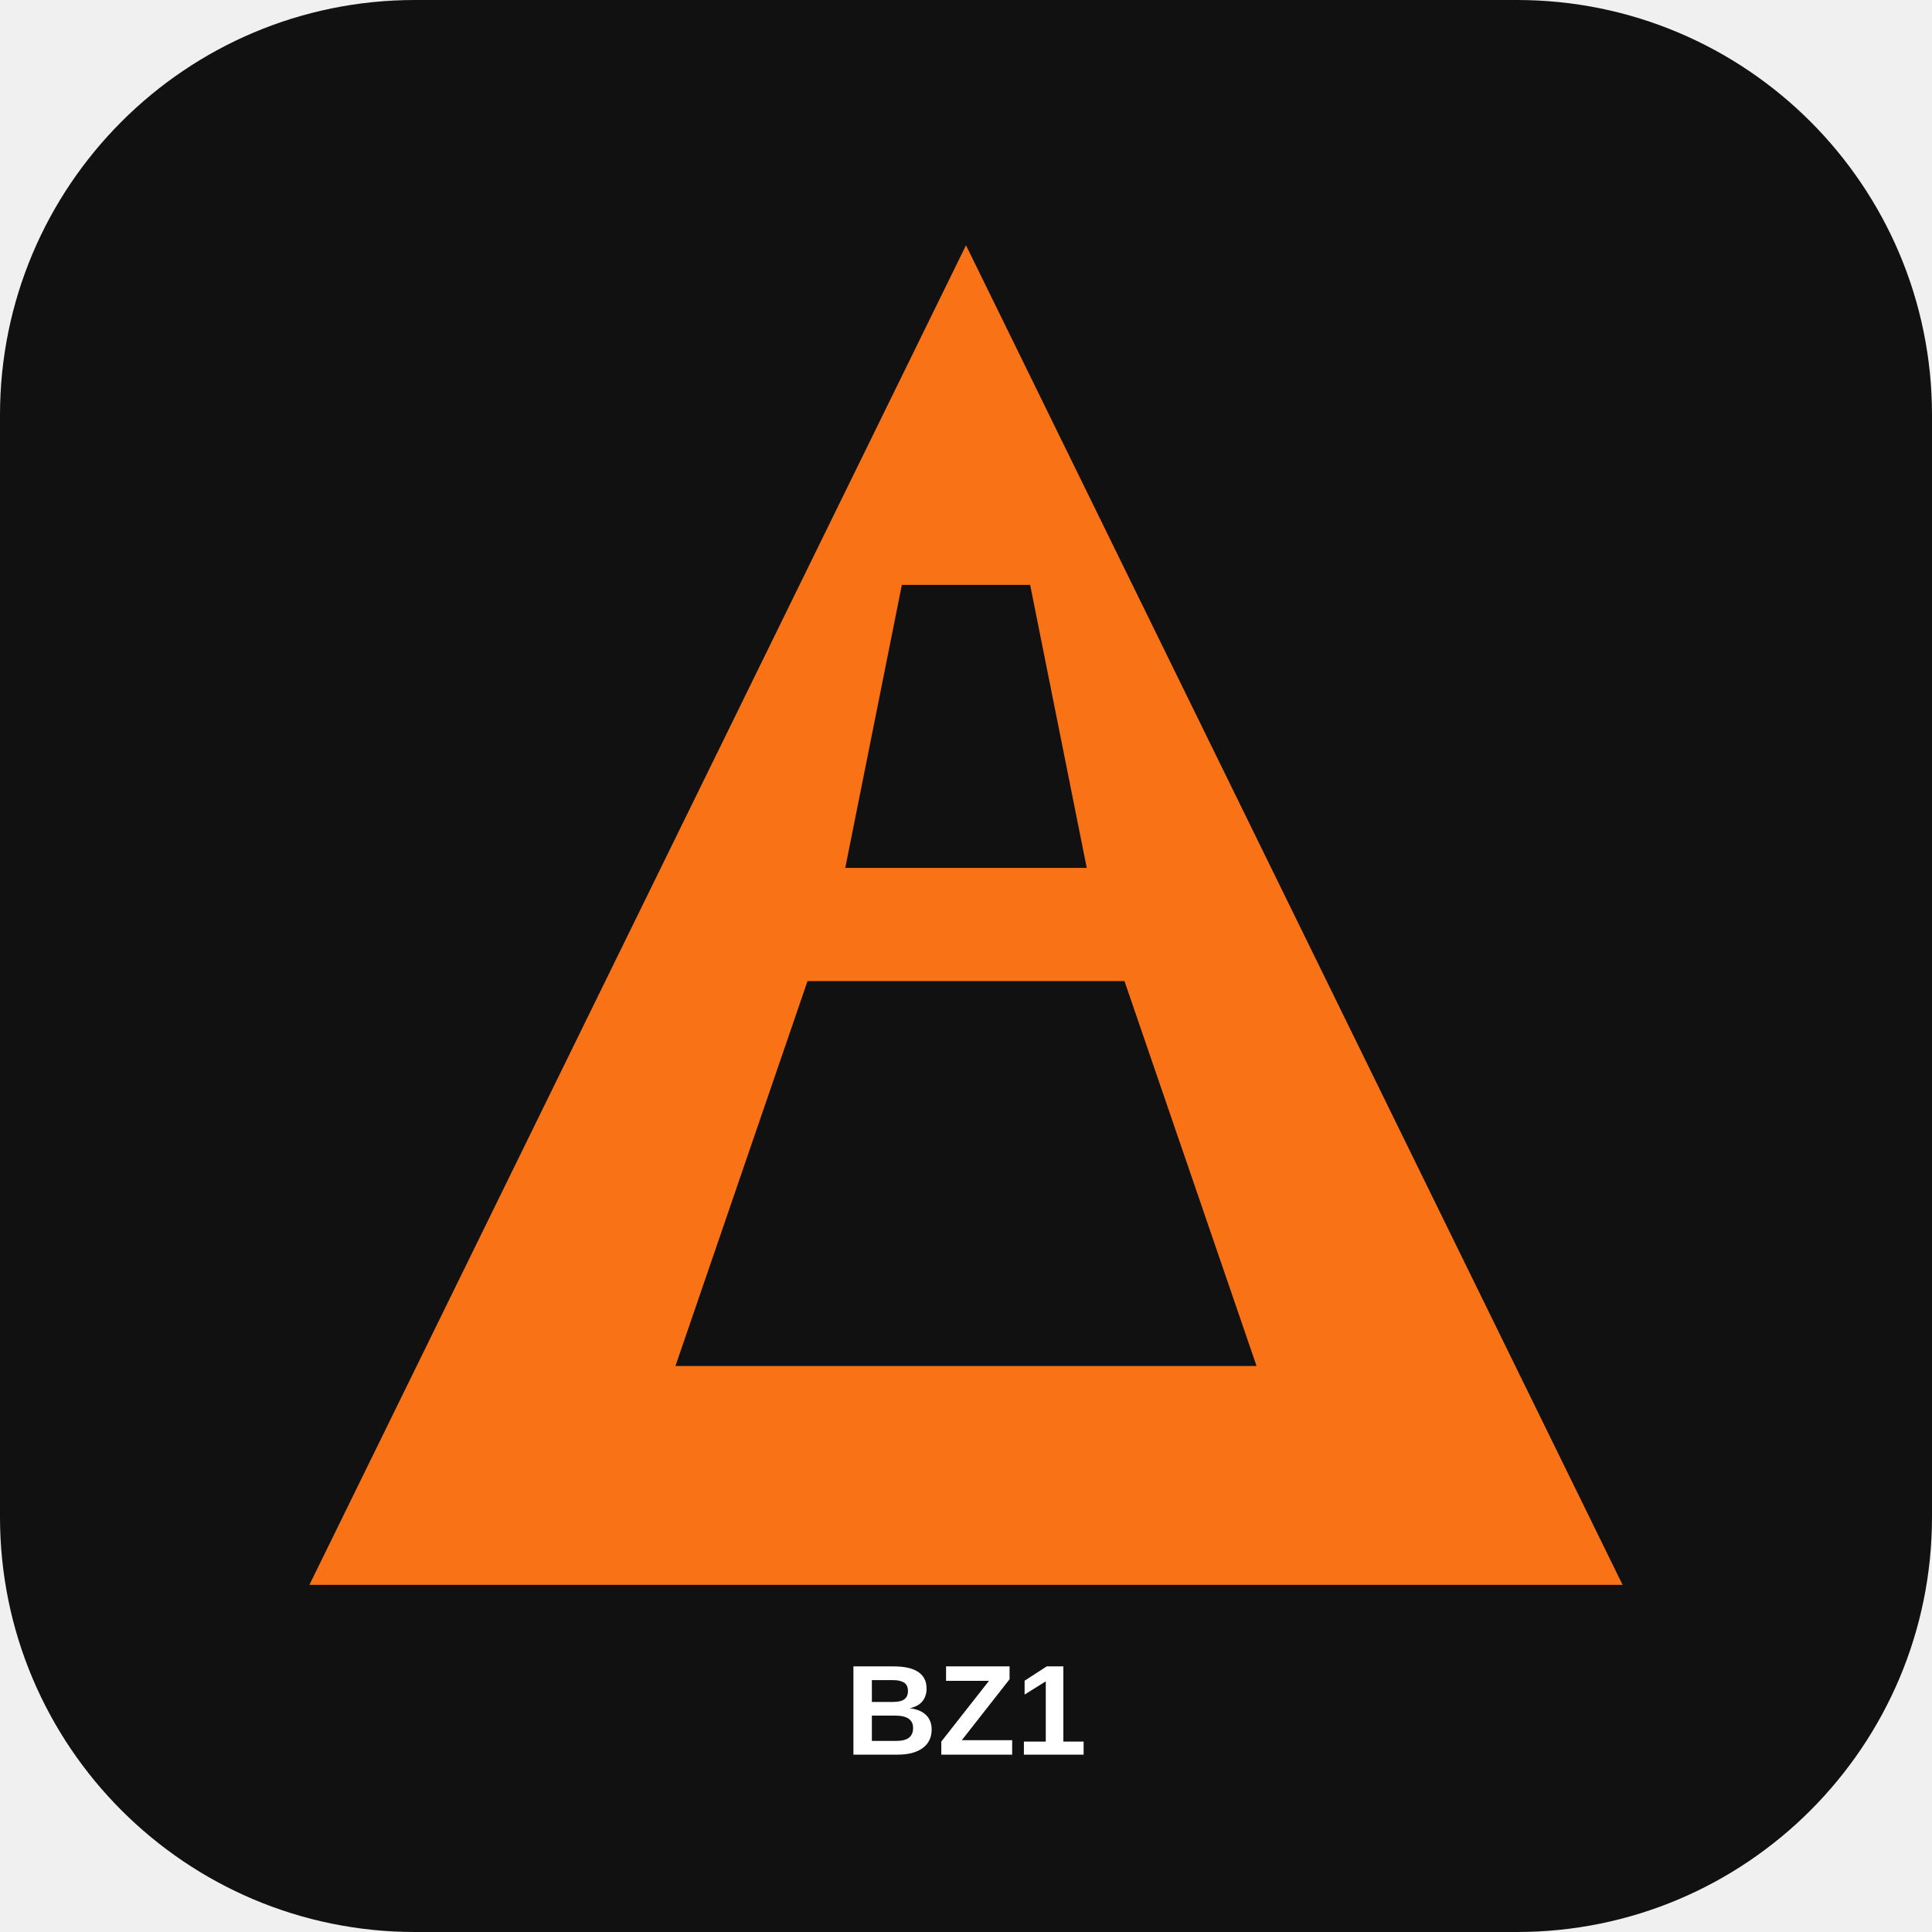
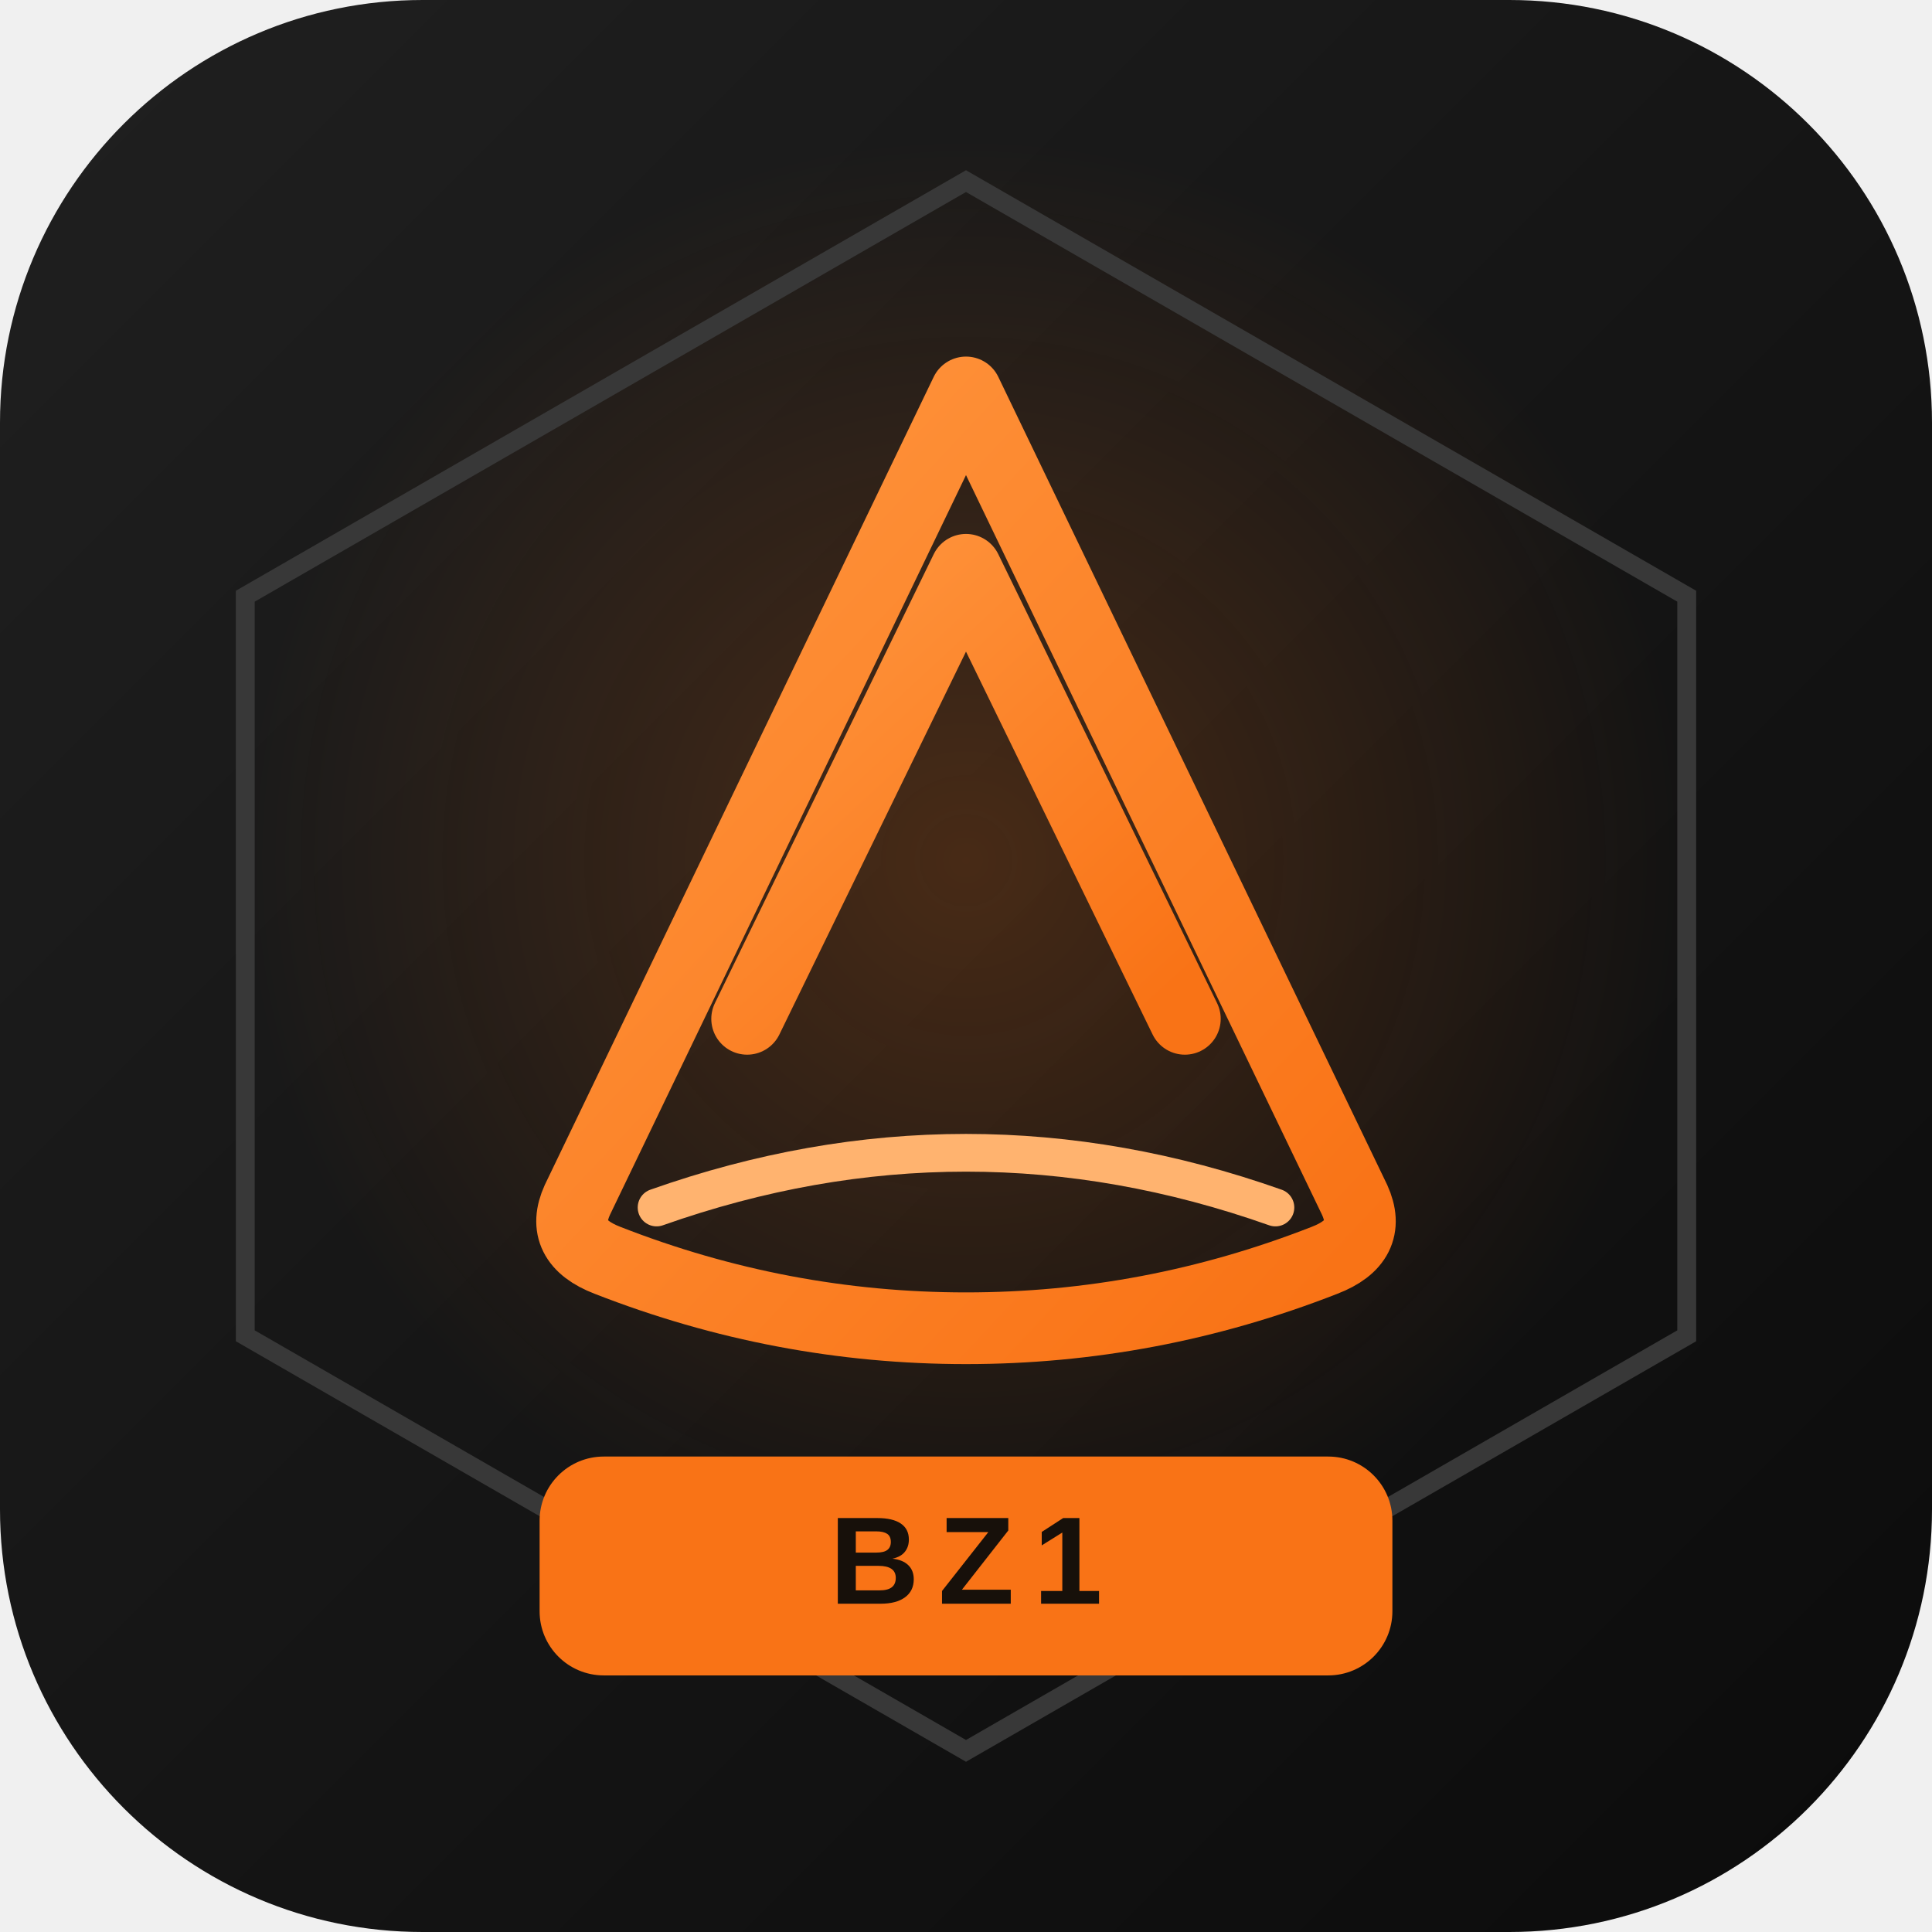
<svg xmlns="http://www.w3.org/2000/svg" viewBox="0 0 512 512">
-   <rect width="512" height="512" rx="110" fill="#111111" />
-   <path d="M256 65 430 420H82Z" fill="#f97316" />
-   <path d="M214 260h84l35 102H179Z" fill="#111111" />
-   <path d="M239 155h34l15 75h-64Z" fill="#111111" />
-   <text x="256" y="465" font-size="34" text-anchor="middle" font-family="Arial,sans-serif" font-weight="bold" fill="#fff">BZ1</text>
+   <defs>
+     <linearGradient id="bg" x1="0" y1="0" x2="1" y2="1">
+       <stop offset="0" stop-color="#202020" />
+       <stop offset="1" stop-color="#0b0b0b" />
+     </linearGradient>
+     <linearGradient id="orange" x1="0" y1="0" x2="0.9" y2="1">
+       <stop offset="0" stop-color="#ff963f" />
+       <stop offset="1" stop-color="#f97316" />
+     </linearGradient>
+     <radialGradient id="glow">
+       <stop offset="0" stop-color="#f97316" stop-opacity=".22" />
+       <stop offset="1" stop-color="#f97316" stop-opacity="0" />
+     </radialGradient>
+   </defs>
+   <rect width="512" height="512" rx="112" fill="url(#bg)" />
+   <circle cx="256" cy="228" r="190" fill="url(#glow)" />
+   <path d="M256 48 447 158 447 354 256 464 65 354 65 158Z" fill="none" stroke="#383838" stroke-width="5" />
+   <path d="M256 104 359 318Q364 329 351 334Q305 352 256 352Q207 352 161 334Q148 329 153 318Z" fill="none" stroke="url(#orange)" stroke-width="19" stroke-linejoin="round" />
+   <path d="M198 270 256 151 314 270" fill="none" stroke="url(#orange)" stroke-width="19" stroke-linecap="round" stroke-linejoin="round" />
+   <path d="M174 320Q256 291 338 320" fill="none" stroke="#ffb36f" stroke-width="10" stroke-linecap="round" />
+   <rect x="143" y="386" width="226" height="58" rx="17" fill="#f97316" />
+   <text x="256" y="425" font-family="Arial,sans-serif" font-size="33" font-weight="800" letter-spacing="5" text-anchor="middle" fill="#17100a">BZ1</text>
</svg>
